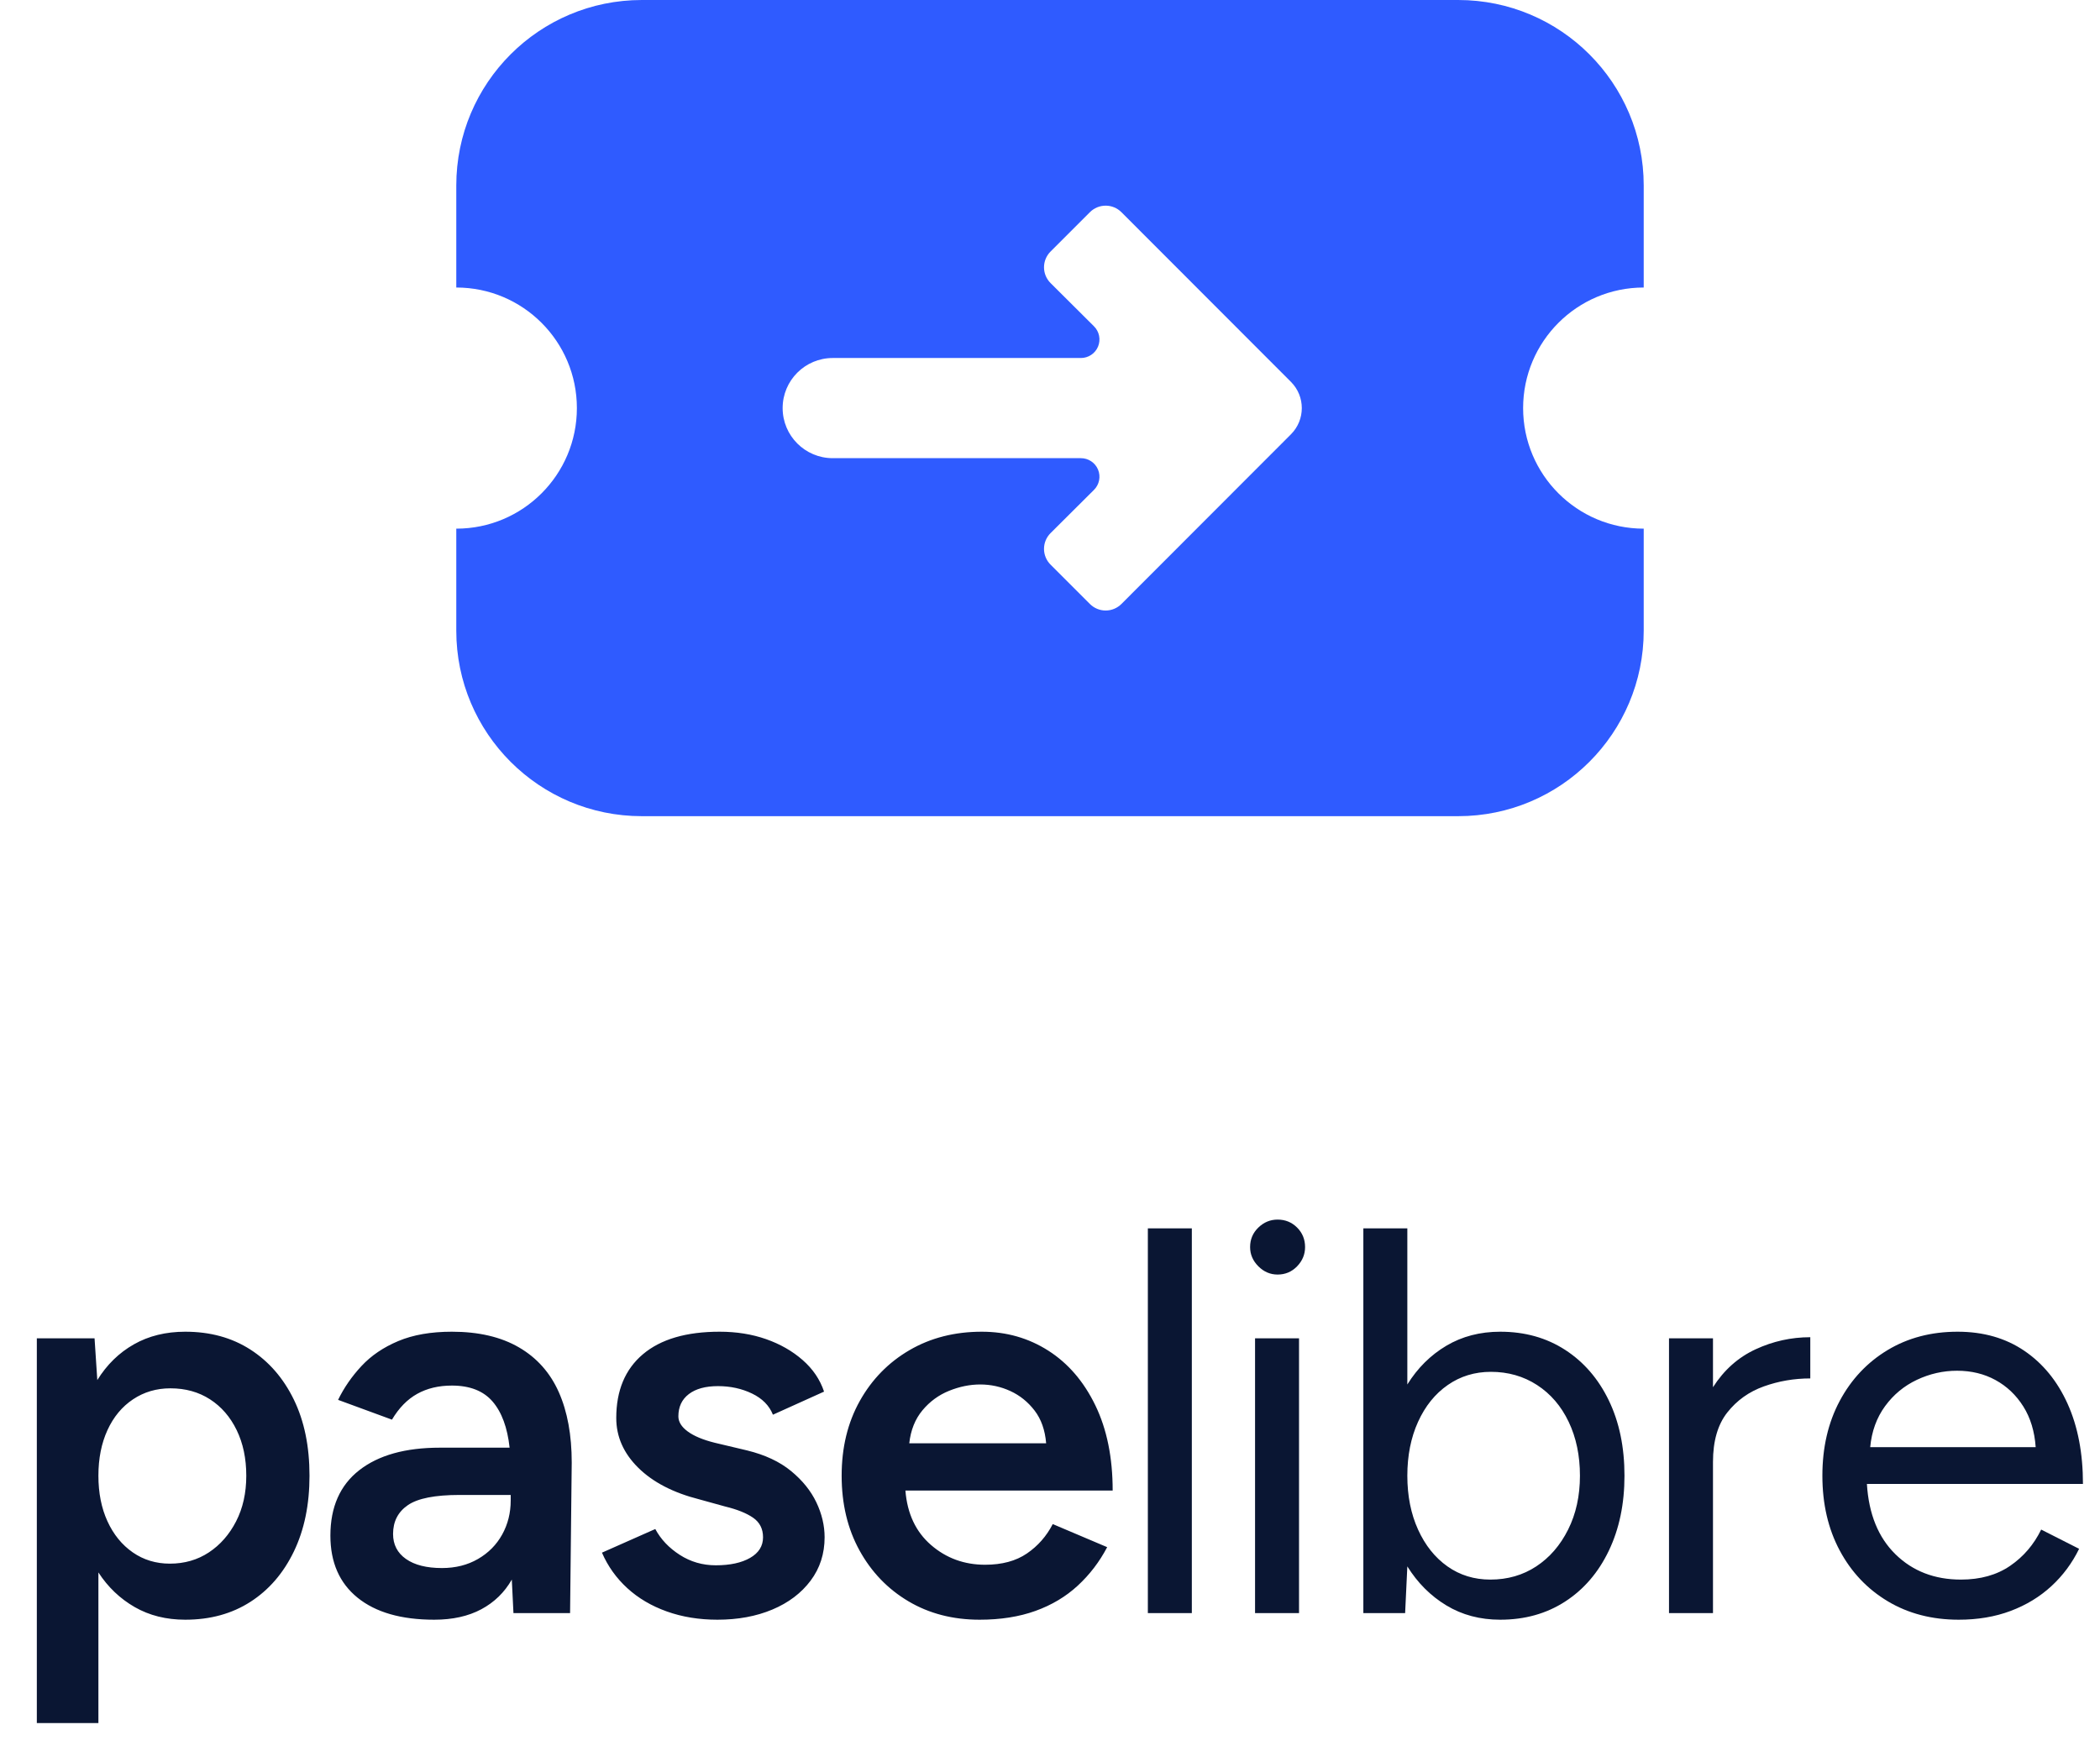
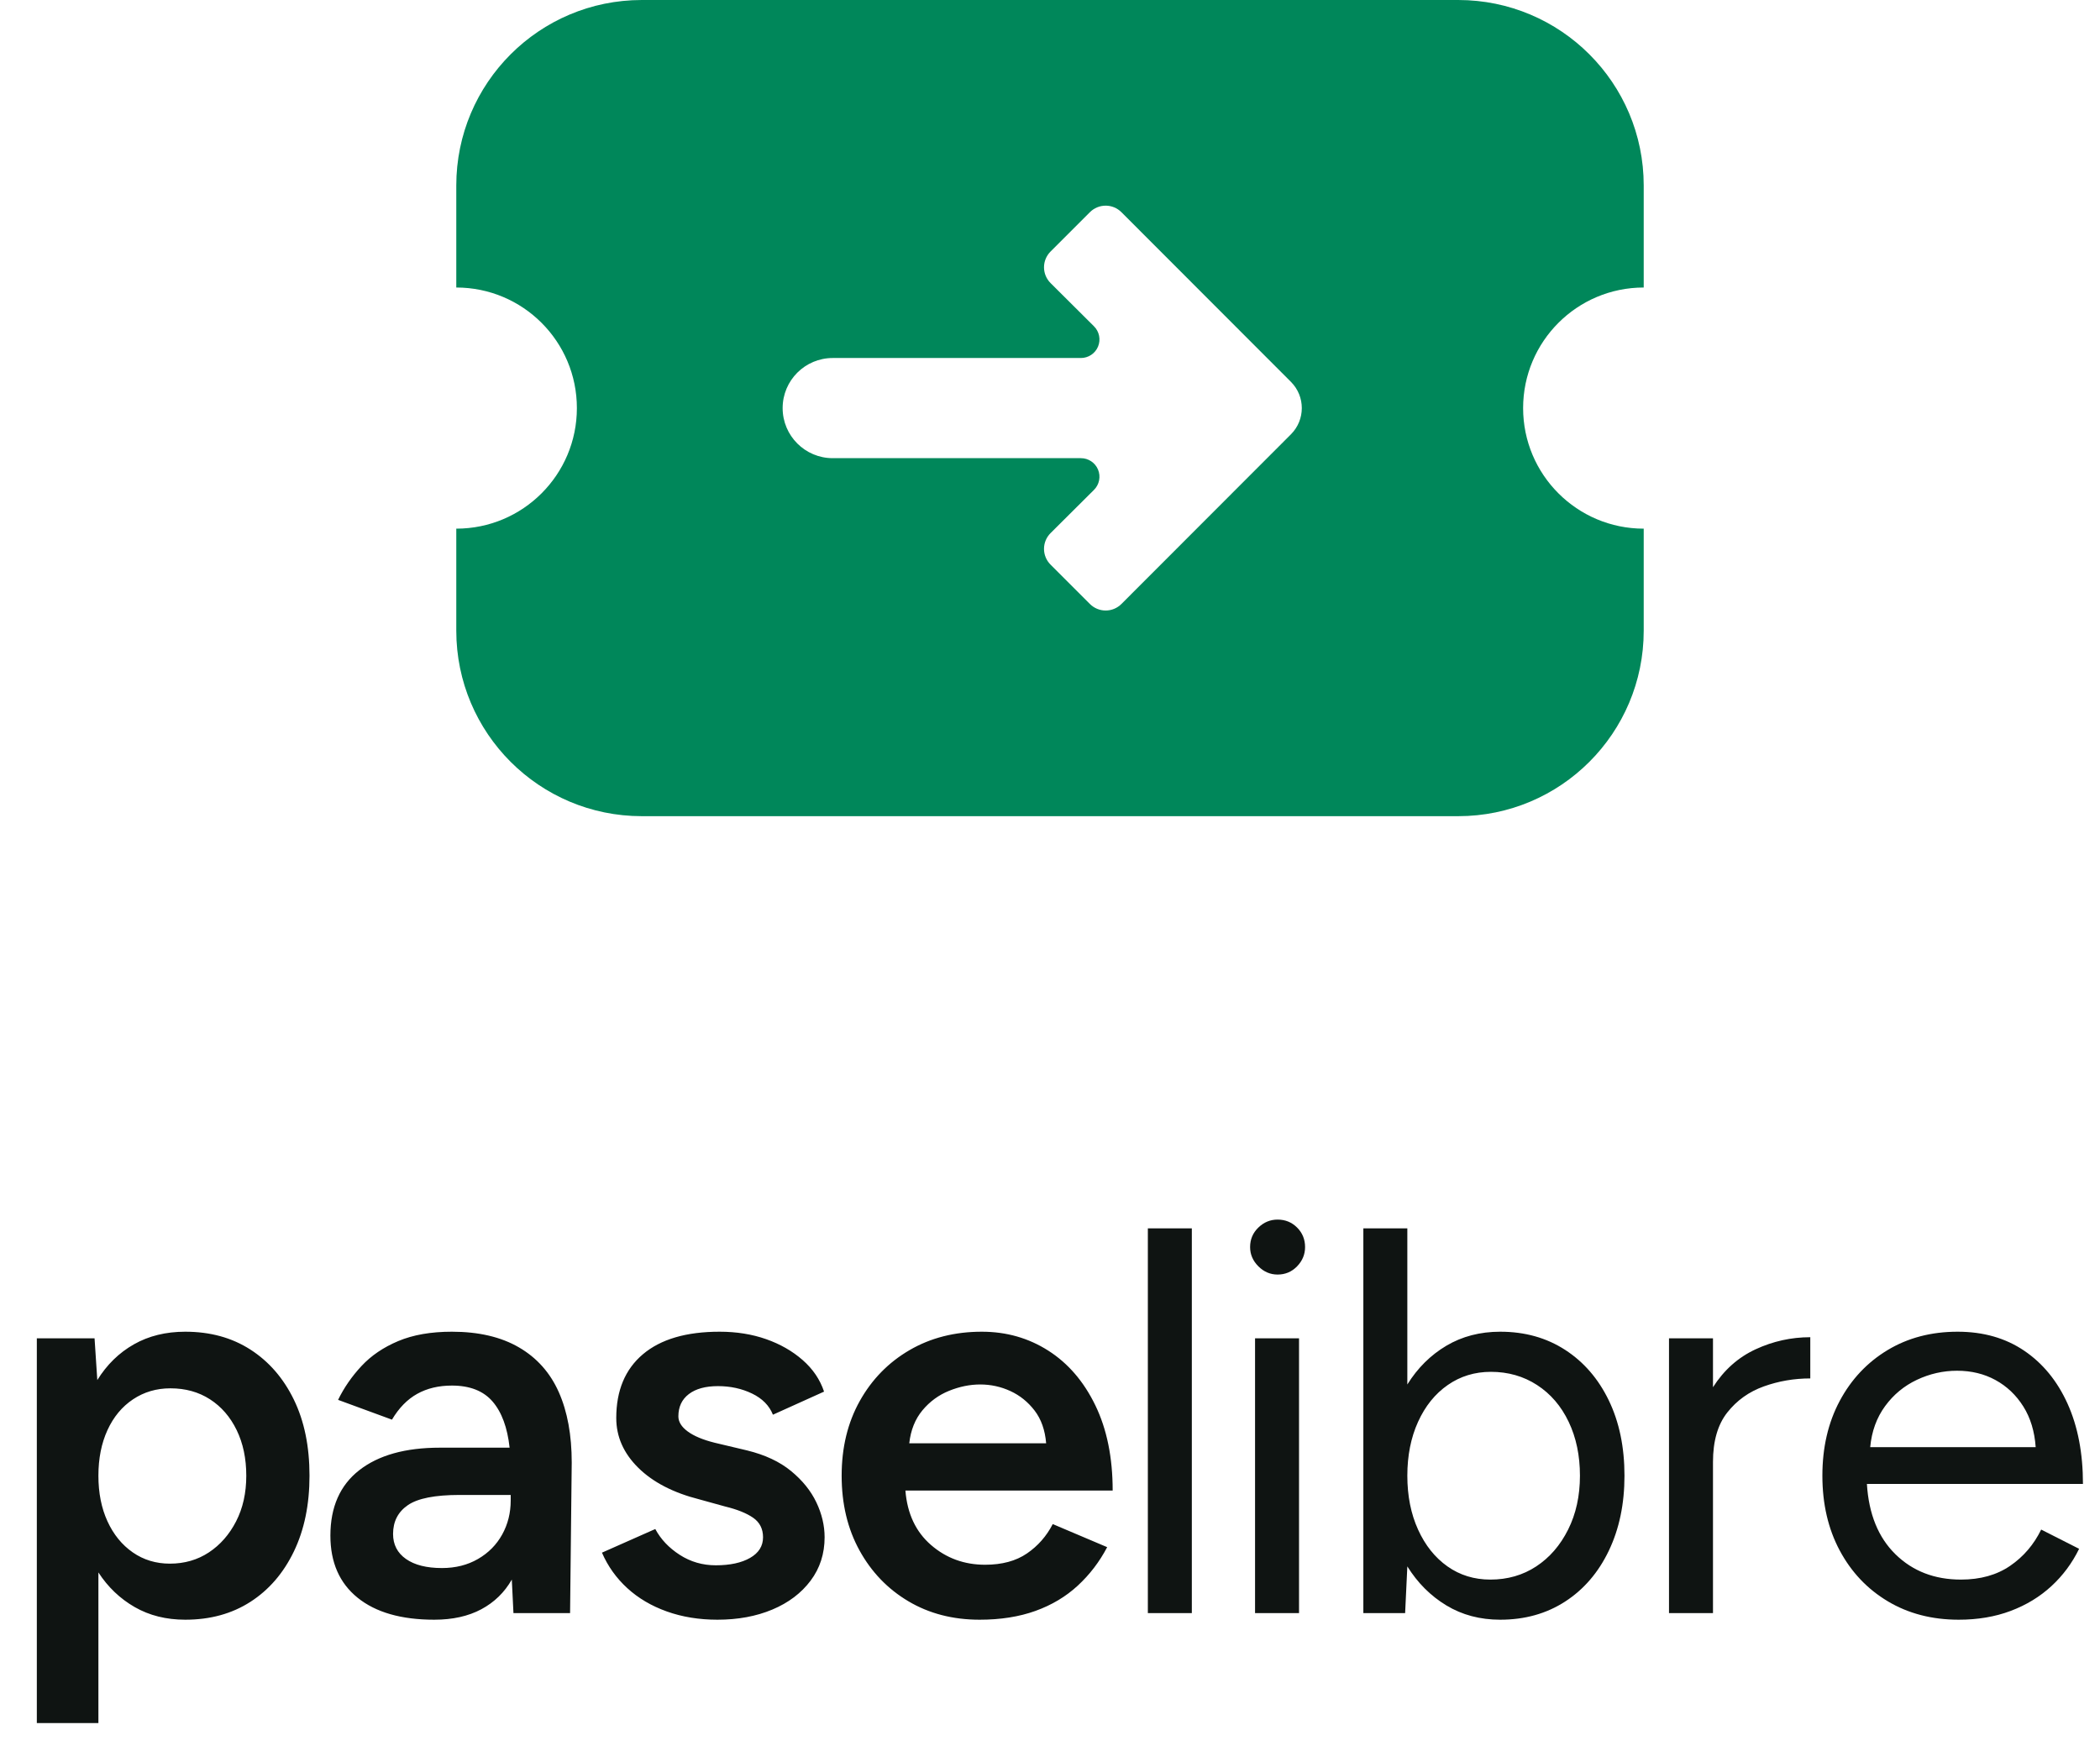
<svg xmlns="http://www.w3.org/2000/svg" width="152.8" height="127.4" viewBox="0 0 152.8 127.4" role="img" aria-labelledby="titulo">
-   <path transform="translate(33.2 0) scale(1.35)" fill="#2F5BFF" fill-rule="evenodd" d="M10 0H54a10 10 0 0 1 10 10V15.5a6.5 6.5 0 0 0 0 13V34a10 10 0 0 1 -10 10H10a10 10 0 0 1 -10 -10V28.5a6.5 6.5 0 0 0 0 -13V10a10 10 0 0 1 10 -10ZM17.59 22A2.7 2.7 0 0 1 20.29 19.3L33.66 19.3A1 1 0 0 0 34.37 17.59L32.03 15.26A1.2 1.2 0 0 1 32.03 13.56L34.15 11.44A1.2 1.2 0 0 1 35.85 11.44L44.99 20.59A2 2 0 0 1 44.99 23.41L35.85 32.56A1.2 1.2 0 0 1 34.15 32.56L32.03 30.44A1.2 1.2 0 0 1 32.03 28.74L34.37 26.41A1 1 0 0 0 33.66 24.7L20.29 24.7A2.7 2.7 0 0 1 17.59 22Z" />
-   <path transform="translate(0 117.4)" fill="#0A1633" d="M7.16 8L2.68 8L2.68 -20L6.88 -20L7.08 -16.96Q8.12 -18.64 9.74 -19.56Q11.36 -20.48 13.48 -20.48L13.48 -20.48Q16.2 -20.48 18.22 -19.18Q20.24 -17.88 21.38 -15.54Q22.52 -13.2 22.52 -10L22.52 -10Q22.52 -6.84 21.38 -4.48Q20.24 -2.12 18.22 -0.82Q16.2 0.48 13.48 0.48L13.48 0.48Q11.4 0.48 9.8 -0.44Q8.2 -1.36 7.16 -2.96L7.16 -2.96L7.16 8M12.36 -3.6L12.36 -3.6Q13.96 -3.6 15.2 -4.42Q16.44 -5.24 17.18 -6.68Q17.92 -8.12 17.92 -10L17.92 -10Q17.92 -11.88 17.22 -13.32Q16.52 -14.76 15.28 -15.56Q14.04 -16.36 12.4 -16.36L12.4 -16.36Q10.88 -16.36 9.68 -15.56Q8.48 -14.76 7.82 -13.32Q7.16 -11.88 7.16 -10L7.16 -10Q7.16 -8.12 7.82 -6.68Q8.48 -5.24 9.66 -4.42Q10.84 -3.6 12.36 -3.6M31.6 0.48L31.6 0.48Q28 0.48 26.02 -1.12Q24.04 -2.72 24.04 -5.64L24.04 -5.64Q24.04 -8.76 26.14 -10.4Q28.24 -12.04 32 -12.04L32 -12.04L37.08 -12.04Q36.84 -14.24 35.84 -15.4Q34.84 -16.56 32.88 -16.56L32.88 -16.56Q31.44 -16.56 30.36 -15.96Q29.28 -15.36 28.52 -14.08L28.52 -14.08L24.6 -15.52Q25.24 -16.84 26.3 -17.98Q27.36 -19.12 28.98 -19.8Q30.6 -20.48 32.88 -20.48L32.88 -20.48Q35.8 -20.48 37.76 -19.34Q39.72 -18.2 40.66 -16.08Q41.6 -13.96 41.6 -10.96L41.6 -10.96L41.48 0L37.36 0L37.24 -2.44Q36.44 -1.04 35.02 -0.28Q33.6 0.48 31.6 0.48M32.16 -3.28L32.16 -3.28Q33.64 -3.28 34.78 -3.94Q35.92 -4.6 36.54 -5.72Q37.16 -6.84 37.16 -8.2L37.16 -8.2L37.16 -8.6L33.44 -8.6Q30.76 -8.6 29.68 -7.86Q28.6 -7.12 28.6 -5.76L28.6 -5.76Q28.6 -4.6 29.54 -3.94Q30.48 -3.28 32.16 -3.28M52.2 0.48L52.2 0.48Q50.2 0.48 48.52 -0.12Q46.84 -0.72 45.64 -1.82Q44.44 -2.92 43.8 -4.4L43.8 -4.4L47.68 -6.12Q48.28 -5 49.46 -4.24Q50.64 -3.48 52.08 -3.48L52.08 -3.48Q53.64 -3.48 54.58 -4.02Q55.52 -4.56 55.52 -5.52L55.52 -5.52Q55.52 -6.44 54.8 -6.94Q54.08 -7.44 52.76 -7.76L52.76 -7.76L50.88 -8.28Q48.04 -9 46.44 -10.58Q44.84 -12.16 44.84 -14.2L44.84 -14.2Q44.84 -17.2 46.78 -18.84Q48.72 -20.48 52.36 -20.48L52.36 -20.48Q54.2 -20.48 55.74 -19.94Q57.28 -19.4 58.4 -18.42Q59.52 -17.44 59.96 -16.12L59.96 -16.12L56.24 -14.44Q55.84 -15.44 54.72 -15.98Q53.6 -16.52 52.24 -16.52L52.24 -16.52Q50.88 -16.52 50.12 -15.94Q49.36 -15.36 49.36 -14.32L49.36 -14.32Q49.36 -13.72 50.04 -13.22Q50.72 -12.72 52 -12.4L52 -12.4L54.36 -11.84Q56.32 -11.36 57.56 -10.34Q58.8 -9.32 59.4 -8.06Q60 -6.8 60 -5.52L60 -5.52Q60 -3.72 58.98 -2.36Q57.96 -1 56.2 -0.26Q54.44 0.48 52.2 0.48M71.28 0.48L71.28 0.48Q68.36 0.48 66.1 -0.86Q63.84 -2.2 62.54 -4.56Q61.24 -6.92 61.24 -10L61.24 -10Q61.24 -13.08 62.56 -15.44Q63.88 -17.8 66.18 -19.14Q68.48 -20.48 71.44 -20.48L71.44 -20.48Q74.12 -20.48 76.28 -19.1Q78.44 -17.72 79.7 -15.12Q80.96 -12.52 80.96 -8.92L80.96 -8.92L65.88 -8.92Q66.08 -6.4 67.74 -4.96Q69.4 -3.52 71.68 -3.52L71.68 -3.52Q73.52 -3.52 74.72 -4.34Q75.92 -5.16 76.6 -6.48L76.6 -6.48L80.56 -4.8Q79.72 -3.2 78.42 -2Q77.12 -0.8 75.34 -0.16Q73.56 0.48 71.28 0.48M66.16 -12.36L66.16 -12.36L76.12 -12.36Q76 -13.8 75.28 -14.74Q74.56 -15.68 73.52 -16.16Q72.48 -16.64 71.32 -16.64L71.32 -16.64Q70.2 -16.64 69.06 -16.18Q67.92 -15.72 67.12 -14.76Q66.32 -13.8 66.16 -12.36" />
-   <path transform="translate(0 117.4)" fill="#0A1633" d="M86.72 0L83.52 0L83.52 -28L86.72 -28L86.72 0M94.52 0L91.32 0L91.32 -20L94.52 -20L94.52 0M92.96 -24.64L92.96 -24.64Q92.16 -24.64 91.56 -25.24Q90.96 -25.84 90.96 -26.64L90.96 -26.64Q90.96 -27.48 91.56 -28.06Q92.16 -28.64 92.96 -28.64L92.96 -28.64Q93.8 -28.64 94.38 -28.06Q94.96 -27.48 94.96 -26.64L94.96 -26.64Q94.96 -25.84 94.38 -25.24Q93.8 -24.64 92.96 -24.64M109.16 0.48L109.16 0.48Q106.96 0.48 105.24 -0.56Q103.52 -1.6 102.4 -3.4L102.4 -3.4L102.24 0L99.2 0L99.2 -28L102.4 -28L102.4 -16.64Q103.52 -18.44 105.24 -19.46Q106.96 -20.48 109.16 -20.48L109.16 -20.48Q111.84 -20.48 113.88 -19.16Q115.92 -17.84 117.06 -15.48Q118.2 -13.12 118.2 -10L118.2 -10Q118.2 -6.92 117.06 -4.54Q115.92 -2.16 113.88 -0.84Q111.84 0.48 109.16 0.48M108.44 -2.44L108.44 -2.44Q110.32 -2.44 111.78 -3.4Q113.24 -4.36 114.1 -6.08Q114.96 -7.8 114.96 -10L114.96 -10Q114.96 -12.2 114.14 -13.92Q113.32 -15.64 111.84 -16.6Q110.36 -17.56 108.48 -17.56L108.48 -17.56Q106.72 -17.56 105.34 -16.6Q103.96 -15.64 103.18 -13.92Q102.4 -12.2 102.4 -10L102.4 -10Q102.4 -7.8 103.18 -6.08Q103.96 -4.36 105.32 -3.4Q106.68 -2.44 108.44 -2.44M124.64 0L121.44 0L121.44 -20L124.64 -20L124.64 -16.44Q125.84 -18.32 127.74 -19.2Q129.64 -20.08 131.72 -20.08L131.72 -20.08L131.72 -17.08Q129.96 -17.08 128.34 -16.5Q126.72 -15.92 125.68 -14.6Q124.64 -13.28 124.64 -11L124.64 -11L124.64 0M142.52 0.48L142.52 0.48Q139.6 0.48 137.36 -0.86Q135.12 -2.2 133.86 -4.56Q132.6 -6.92 132.6 -10L132.6 -10Q132.6 -13.08 133.86 -15.44Q135.12 -17.8 137.34 -19.14Q139.56 -20.48 142.44 -20.48L142.44 -20.48Q145.24 -20.48 147.28 -19.1Q149.32 -17.72 150.44 -15.24Q151.56 -12.76 151.56 -9.4L151.56 -9.4L135.84 -9.4Q136.04 -6.12 137.92 -4.28Q139.8 -2.44 142.68 -2.44L142.68 -2.44Q144.8 -2.44 146.26 -3.44Q147.72 -4.44 148.52 -6.08L148.52 -6.08L151.28 -4.68Q150.52 -3.12 149.26 -1.96Q148 -0.8 146.3 -0.16Q144.6 0.48 142.52 0.48M136.08 -12.08L136.08 -12.08L148.12 -12.08Q148 -13.8 147.22 -15.04Q146.44 -16.28 145.2 -16.96Q143.96 -17.64 142.4 -17.64L142.4 -17.64Q140.88 -17.64 139.48 -16.98Q138.08 -16.32 137.16 -15.06Q136.24 -13.8 136.08 -12.08" />
+   <path transform="translate(33.2 0) scale(1.35)" fill="#00875A" fill-rule="evenodd" d="M10 0H54a10 10 0 0 1 10 10V15.5a6.5 6.5 0 0 0 0 13V34a10 10 0 0 1 -10 10H10a10 10 0 0 1 -10 -10V28.5a6.5 6.5 0 0 0 0 -13V10a10 10 0 0 1 10 -10ZM17.59 22A2.7 2.7 0 0 1 20.29 19.3L33.66 19.3A1 1 0 0 0 34.37 17.59L32.03 15.26A1.2 1.2 0 0 1 32.03 13.56L34.15 11.44A1.2 1.2 0 0 1 35.85 11.44L44.99 20.59A2 2 0 0 1 44.99 23.41L35.85 32.56A1.2 1.2 0 0 1 34.15 32.56L32.03 30.44A1.2 1.2 0 0 1 32.03 28.74L34.37 26.41A1 1 0 0 0 33.66 24.7L20.29 24.7A2.7 2.7 0 0 1 17.59 22Z" />
+   <path transform="translate(0 117.4)" fill="#0F1412" d="M7.16 8L2.68 8L2.68 -20L6.88 -20L7.08 -16.96Q8.12 -18.64 9.74 -19.56Q11.36 -20.48 13.48 -20.48L13.48 -20.48Q16.2 -20.48 18.22 -19.18Q20.24 -17.88 21.38 -15.54Q22.52 -13.2 22.52 -10L22.52 -10Q22.52 -6.84 21.38 -4.48Q20.24 -2.12 18.22 -0.82Q16.2 0.48 13.48 0.48L13.48 0.48Q11.4 0.48 9.8 -0.44Q8.2 -1.36 7.16 -2.96L7.16 -2.96L7.16 8M12.36 -3.6L12.36 -3.6Q13.96 -3.6 15.2 -4.42Q16.44 -5.24 17.18 -6.68Q17.92 -8.12 17.92 -10L17.92 -10Q17.92 -11.88 17.22 -13.32Q16.52 -14.76 15.28 -15.56Q14.04 -16.36 12.4 -16.36L12.4 -16.36Q10.88 -16.36 9.68 -15.56Q8.48 -14.76 7.82 -13.32Q7.16 -11.88 7.16 -10L7.16 -10Q7.16 -8.12 7.82 -6.68Q8.48 -5.24 9.66 -4.42Q10.84 -3.6 12.36 -3.6M31.6 0.48L31.6 0.48Q28 0.48 26.02 -1.12Q24.04 -2.72 24.04 -5.64L24.04 -5.64Q24.04 -8.76 26.14 -10.4Q28.24 -12.04 32 -12.04L32 -12.04L37.08 -12.04Q36.84 -14.24 35.84 -15.4Q34.84 -16.56 32.88 -16.56L32.88 -16.56Q31.44 -16.56 30.36 -15.96Q29.28 -15.36 28.52 -14.08L28.52 -14.08L24.6 -15.52Q25.24 -16.84 26.3 -17.98Q27.36 -19.12 28.98 -19.8Q30.6 -20.48 32.88 -20.48L32.88 -20.48Q35.8 -20.48 37.76 -19.34Q39.72 -18.2 40.66 -16.08Q41.6 -13.96 41.6 -10.96L41.6 -10.96L41.48 0L37.36 0L37.24 -2.44Q36.44 -1.04 35.02 -0.28Q33.6 0.48 31.6 0.48M32.16 -3.28L32.16 -3.28Q33.64 -3.28 34.78 -3.94Q35.92 -4.6 36.54 -5.72Q37.16 -6.84 37.16 -8.2L37.16 -8.2L37.16 -8.6L33.44 -8.6Q30.76 -8.6 29.68 -7.86Q28.6 -7.12 28.6 -5.76L28.6 -5.76Q28.6 -4.6 29.54 -3.94Q30.48 -3.28 32.16 -3.28M52.2 0.48L52.2 0.48Q50.2 0.48 48.52 -0.12Q46.84 -0.72 45.64 -1.82Q44.44 -2.92 43.8 -4.4L43.8 -4.4L47.68 -6.12Q48.28 -5 49.46 -4.24Q50.64 -3.48 52.08 -3.48L52.08 -3.48Q53.64 -3.48 54.58 -4.02Q55.52 -4.56 55.52 -5.52L55.52 -5.52Q55.52 -6.44 54.8 -6.94Q54.08 -7.44 52.76 -7.76L52.76 -7.76L50.88 -8.28Q48.04 -9 46.44 -10.58Q44.84 -12.16 44.84 -14.2L44.84 -14.2Q44.84 -17.2 46.78 -18.84Q48.72 -20.48 52.36 -20.48L52.36 -20.48Q54.2 -20.48 55.74 -19.94Q57.28 -19.4 58.4 -18.42Q59.52 -17.44 59.96 -16.12L59.96 -16.12L56.24 -14.44Q55.84 -15.44 54.72 -15.98Q53.6 -16.52 52.24 -16.52L52.24 -16.52Q50.88 -16.52 50.12 -15.94Q49.36 -15.36 49.36 -14.32L49.36 -14.32Q49.36 -13.72 50.04 -13.22Q50.72 -12.72 52 -12.4L52 -12.4L54.36 -11.84Q56.32 -11.36 57.56 -10.34Q58.8 -9.32 59.4 -8.06Q60 -6.8 60 -5.52L60 -5.52Q60 -3.72 58.98 -2.36Q57.96 -1 56.2 -0.26Q54.44 0.48 52.2 0.48M71.28 0.48L71.28 0.48Q68.36 0.48 66.1 -0.86Q63.84 -2.2 62.54 -4.56Q61.24 -6.92 61.24 -10L61.24 -10Q61.24 -13.08 62.56 -15.44Q63.88 -17.8 66.18 -19.14Q68.48 -20.48 71.44 -20.48L71.44 -20.48Q74.12 -20.48 76.28 -19.1Q78.44 -17.72 79.7 -15.12Q80.96 -12.52 80.96 -8.92L80.96 -8.92L65.88 -8.92Q66.08 -6.4 67.74 -4.96Q69.4 -3.52 71.68 -3.52L71.68 -3.52Q73.52 -3.52 74.72 -4.34Q75.92 -5.16 76.6 -6.48L76.6 -6.48L80.56 -4.8Q79.72 -3.2 78.42 -2Q77.12 -0.8 75.34 -0.16Q73.56 0.48 71.28 0.48M66.16 -12.36L66.16 -12.36L76.12 -12.36Q76 -13.8 75.28 -14.74Q74.56 -15.68 73.52 -16.16Q72.48 -16.64 71.32 -16.64L71.32 -16.64Q70.2 -16.64 69.06 -16.18Q67.92 -15.72 67.12 -14.76Q66.32 -13.8 66.16 -12.36" />
+   <path transform="translate(0 117.4)" fill="#0F1412" d="M86.72 0L83.52 0L83.52 -28L86.72 -28L86.72 0M94.52 0L91.32 0L91.32 -20L94.52 -20L94.52 0M92.96 -24.64L92.96 -24.64Q92.16 -24.64 91.56 -25.24Q90.96 -25.84 90.96 -26.64L90.96 -26.64Q90.96 -27.48 91.56 -28.06Q92.16 -28.64 92.96 -28.64L92.96 -28.64Q93.8 -28.64 94.38 -28.06Q94.96 -27.48 94.96 -26.64L94.96 -26.64Q94.96 -25.84 94.38 -25.24Q93.8 -24.64 92.96 -24.64M109.16 0.48L109.16 0.48Q106.96 0.48 105.24 -0.56Q103.52 -1.6 102.4 -3.4L102.4 -3.4L102.24 0L99.2 0L99.2 -28L102.4 -28L102.4 -16.64Q103.52 -18.44 105.24 -19.46Q106.96 -20.48 109.16 -20.48L109.16 -20.48Q111.84 -20.48 113.88 -19.16Q115.92 -17.84 117.06 -15.48Q118.2 -13.12 118.2 -10L118.2 -10Q118.2 -6.92 117.06 -4.54Q115.92 -2.16 113.88 -0.84Q111.84 0.48 109.16 0.48M108.44 -2.44L108.44 -2.44Q110.32 -2.44 111.78 -3.4Q113.24 -4.36 114.1 -6.08Q114.96 -7.8 114.96 -10L114.96 -10Q114.96 -12.2 114.14 -13.92Q113.32 -15.64 111.84 -16.6Q110.36 -17.56 108.48 -17.56L108.48 -17.56Q106.72 -17.56 105.34 -16.6Q103.96 -15.64 103.18 -13.92Q102.4 -12.2 102.4 -10L102.4 -10Q102.4 -7.8 103.18 -6.08Q103.96 -4.36 105.32 -3.4Q106.68 -2.44 108.44 -2.44M124.64 0L121.44 0L121.44 -20L124.64 -20L124.64 -16.44Q125.84 -18.32 127.74 -19.2Q129.64 -20.08 131.72 -20.08L131.72 -20.08L131.72 -17.08Q129.96 -17.08 128.34 -16.5Q126.72 -15.92 125.68 -14.6Q124.64 -13.28 124.64 -11L124.64 -11L124.64 0M142.52 0.48L142.52 0.48Q139.6 0.48 137.36 -0.86Q135.12 -2.2 133.86 -4.56Q132.6 -6.92 132.6 -10L132.6 -10Q132.6 -13.08 133.86 -15.44Q135.12 -17.8 137.34 -19.14Q139.56 -20.48 142.44 -20.48L142.44 -20.48Q145.24 -20.48 147.28 -19.1Q149.32 -17.72 150.44 -15.24Q151.56 -12.76 151.56 -9.4L151.56 -9.4L135.84 -9.4Q136.04 -6.12 137.92 -4.28Q139.8 -2.44 142.68 -2.44L142.68 -2.44Q144.8 -2.44 146.26 -3.44Q147.72 -4.44 148.52 -6.08L148.52 -6.08L151.28 -4.68Q150.52 -3.12 149.26 -1.96Q148 -0.8 146.3 -0.16Q144.6 0.48 142.52 0.48M136.08 -12.08L136.08 -12.08L148.12 -12.08Q148 -13.8 147.22 -15.04Q146.44 -16.28 145.2 -16.96Q143.96 -17.64 142.4 -17.64L142.4 -17.64Q140.88 -17.64 139.48 -16.98Q138.08 -16.32 137.16 -15.06Q136.24 -13.8 136.08 -12.08" />
</svg>
